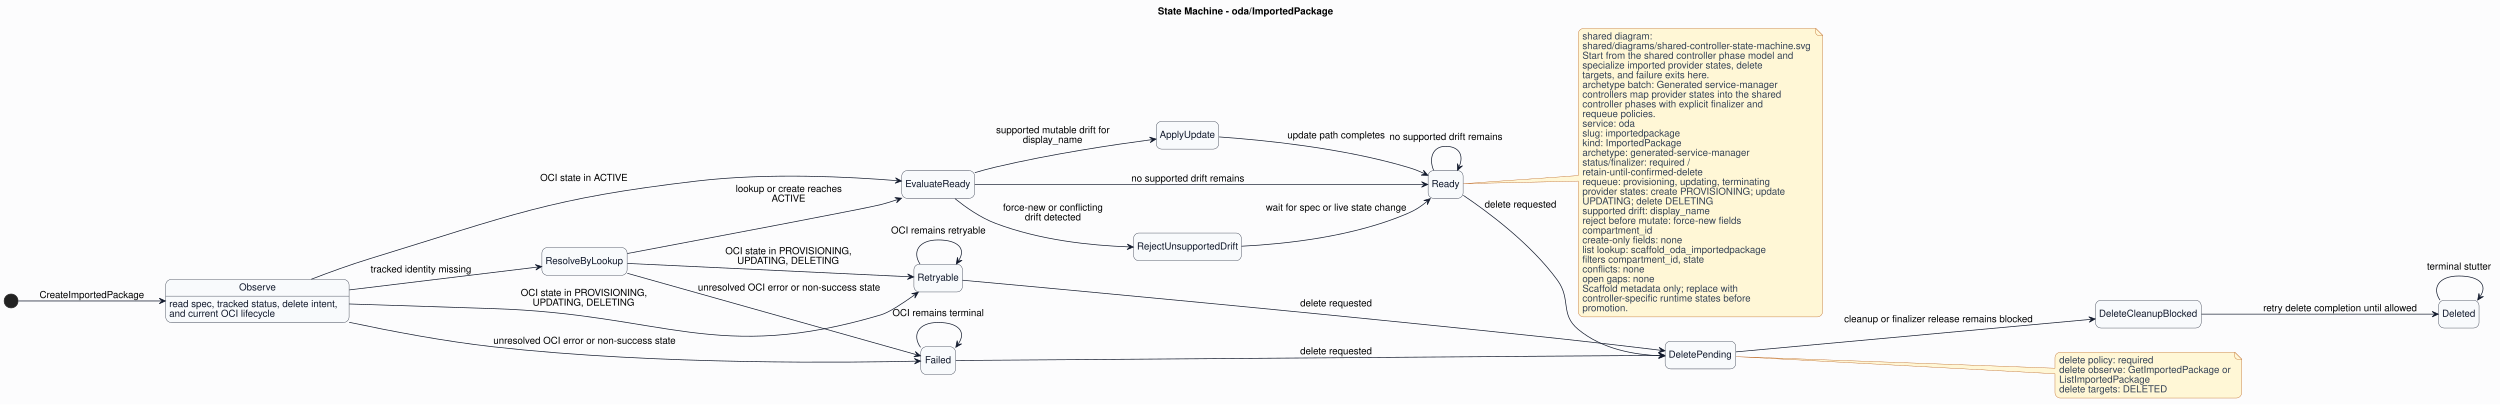
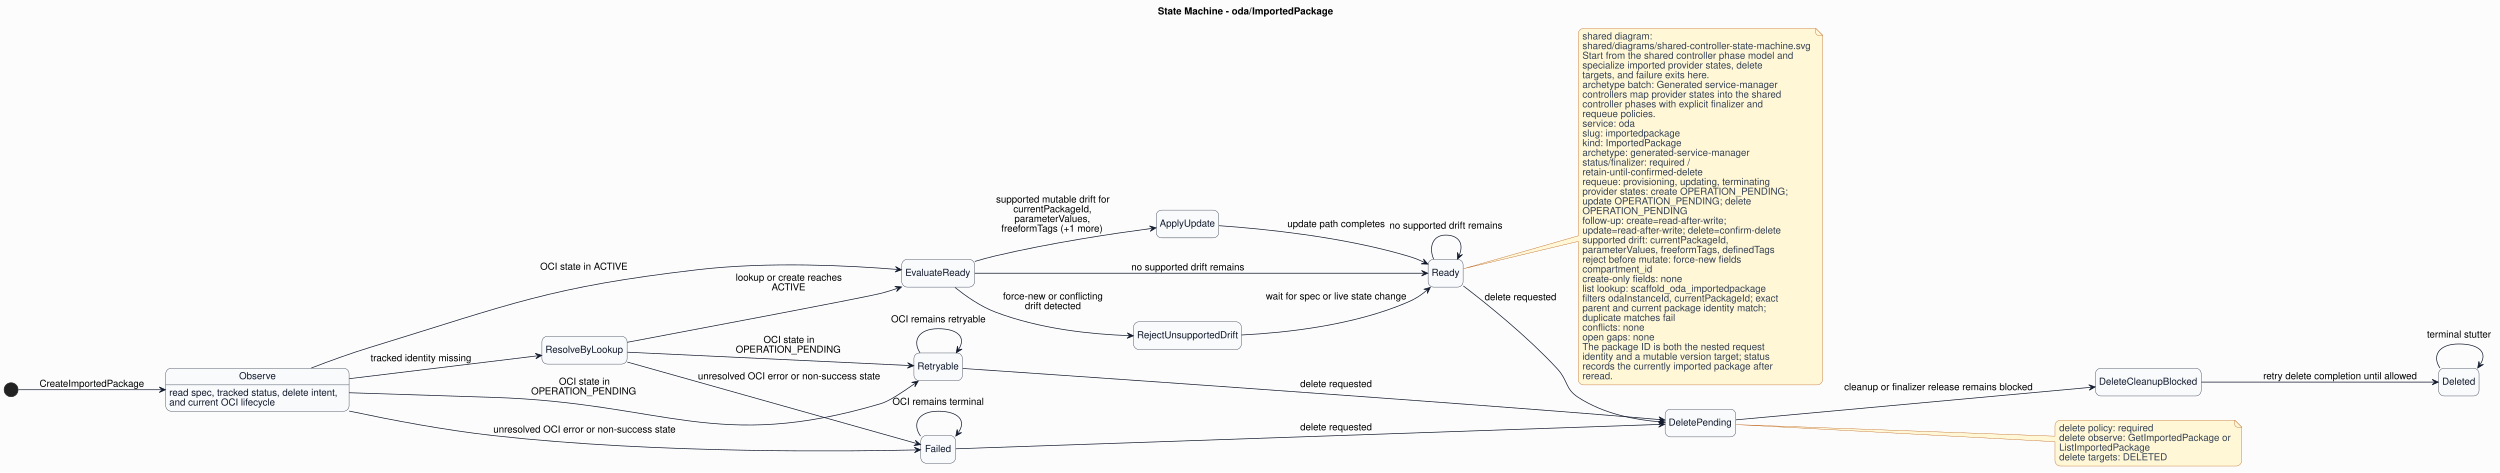
- <svg xmlns="http://www.w3.org/2000/svg" contentStyleType="text/css" data-diagram-type="STATE" height="583px" preserveAspectRatio="none" style="width:3605px;height:583px;background:#FCFCFD;" version="1.1" viewBox="0 0 3605 583" width="3605px" zoomAndPan="magnify">
+ <svg xmlns="http://www.w3.org/2000/svg" contentStyleType="text/css" data-diagram-type="STATE" height="681px" preserveAspectRatio="none" style="width:3605px;height:681px;background:#FCFCFD;" version="1.1" viewBox="0 0 3605 681" width="3605px" zoomAndPan="magnify">
  <defs />
  <g>
-     <rect fill="#FCFCFD" height="583" style="stroke:none;stroke-width:1;" width="3605" x="0" y="0" />
+     <rect fill="#FCFCFD" height="681" style="stroke:none;stroke-width:1;" width="3605" x="0" y="0" />
    <g class="title" data-source-line="10">
      <text fill="#000000" font-family="Helvetica" font-size="14" font-weight="bold" lengthAdjust="spacing" textLength="252.068" x="1669.584" y="20.78">State Machine - oda/ImportedPackage</text>
    </g>
-     <g>
-       <rect fill="#F8FAFC" height="62" rx="8" ry="8" style="stroke:#0F172A;stroke-width:0.5;" width="264.364" x="239" y="403" />
-       <line style="stroke:#0F172A;stroke-width:0.5;" x1="239" x2="503.364" y1="427" y2="427" />
-       <text fill="#0F172A" font-family="Helvetica" font-size="14" lengthAdjust="spacing" textLength="52.91" x="344.727" y="418.78">Observe</text>
-       <text fill="#0F172A" font-family="Helvetica" font-size="14" lengthAdjust="spacing" textLength="244.364" x="244" y="442.78">read spec, tracked status, delete intent,</text>
-       <text fill="#0F172A" font-family="Helvetica" font-size="14" lengthAdjust="spacing" textLength="153.282" x="244" y="456.78">and current OCI lifecycle</text>
-     </g>
-     <rect fill="#F8FAFC" height="40" rx="8" ry="8" style="stroke:#0F172A;stroke-width:0.5;" width="104.951" x="1300.36" y="246" />
-     <text fill="#0F172A" font-family="Helvetica" font-size="14" lengthAdjust="spacing" textLength="94.951" x="1305.36" y="269.78">EvaluateReady</text>
-     <rect fill="#F8FAFC" height="40" rx="8" ry="8" style="stroke:#0F172A;stroke-width:0.5;" width="50.469" x="2059.32" y="246" />
-     <text fill="#0F172A" font-family="Helvetica" font-size="14" lengthAdjust="spacing" textLength="40.469" x="2064.32" y="269.78">Ready</text>
-     <rect fill="#F8FAFC" height="40" rx="8" ry="8" style="stroke:#0F172A;stroke-width:0.5;" width="69.917" x="1317.88" y="381" />
-     <text fill="#0F172A" font-family="Helvetica" font-size="14" lengthAdjust="spacing" textLength="59.917" x="1322.88" y="404.78">Retryable</text>
-     <rect fill="#F8FAFC" height="40" rx="8" ry="8" style="stroke:#0F172A;stroke-width:0.5;" width="50" x="1327.84" y="500" />
-     <text fill="#0F172A" font-family="Helvetica" font-size="14" lengthAdjust="spacing" textLength="38.131" x="1333.775" y="523.78">Failed</text>
-     <rect fill="#F8FAFC" height="40" rx="8" ry="8" style="stroke:#0F172A;stroke-width:0.5;" width="122.848" x="781.44" y="357" />
-     <text fill="#0F172A" font-family="Helvetica" font-size="14" lengthAdjust="spacing" textLength="112.848" x="786.44" y="380.78">ResolveByLookup</text>
-     <rect fill="#F8FAFC" height="40" rx="8" ry="8" style="stroke:#0F172A;stroke-width:0.5;" width="155.51" x="1634.56" y="336" />
-     <text fill="#0F172A" font-family="Helvetica" font-size="14" lengthAdjust="spacing" textLength="145.51" x="1639.56" y="359.78">RejectUnsupportedDrift</text>
-     <rect fill="#F8FAFC" height="40" rx="8" ry="8" style="stroke:#0F172A;stroke-width:0.5;" width="90.165" x="1667.23" y="175" />
-     <text fill="#0F172A" font-family="Helvetica" font-size="14" lengthAdjust="spacing" textLength="80.165" x="1672.23" y="198.78">ApplyUpdate</text>
-     <rect fill="#F8FAFC" height="40" rx="8" ry="8" style="stroke:#0F172A;stroke-width:0.5;" width="101.848" x="2401.1" y="492" />
-     <text fill="#0F172A" font-family="Helvetica" font-size="14" lengthAdjust="spacing" textLength="91.848" x="2406.1" y="515.78">DeletePending</text>
-     <rect fill="#F8FAFC" height="40" rx="8" ry="8" style="stroke:#0F172A;stroke-width:0.5;" width="58.255" x="3516.52" y="433" />
-     <text fill="#0F172A" font-family="Helvetica" font-size="14" lengthAdjust="spacing" textLength="48.255" x="3521.52" y="456.78">Deleted</text>
-     <rect fill="#F8FAFC" height="40" rx="8" ry="8" style="stroke:#0F172A;stroke-width:0.5;" width="152.427" x="3021.68" y="433" />
-     <text fill="#0F172A" font-family="Helvetica" font-size="14" lengthAdjust="spacing" textLength="142.427" x="3026.68" y="456.78">DeleteCleanupBlocked</text>
-     <ellipse cx="16" cy="434" fill="#222222" rx="10" ry="10" style="stroke:#222222;stroke-width:1;" />
+     <g class="entity" data-qualified-name="observe" id="ent0002">
+       <rect fill="#F8FAFC" height="62" rx="8" ry="8" style="stroke:#0F172A;stroke-width:0.5;" width="264.364" x="239" y="531" />
+       <line style="stroke:#0F172A;stroke-width:0.5;" x1="239" x2="503.364" y1="555" y2="555" />
+       <text fill="#0F172A" font-family="Helvetica" font-size="14" lengthAdjust="spacing" textLength="52.91" x="344.727" y="546.78">Observe</text>
+       <text fill="#0F172A" font-family="Helvetica" font-size="14" lengthAdjust="spacing" textLength="244.364" x="244" y="570.78">read spec, tracked status, delete intent,</text>
+       <text fill="#0F172A" font-family="Helvetica" font-size="14" lengthAdjust="spacing" textLength="153.282" x="244" y="584.78">and current OCI lifecycle</text>
+     </g>
+     <rect fill="#F8FAFC" height="40" rx="8" ry="8" style="stroke:#0F172A;stroke-width:0.5;" width="104.951" x="1300.36" y="374" />
+     <text fill="#0F172A" font-family="Helvetica" font-size="14" lengthAdjust="spacing" textLength="94.951" x="1305.36" y="397.78">EvaluateReady</text>
+     <rect fill="#F8FAFC" height="40" rx="8" ry="8" style="stroke:#0F172A;stroke-width:0.5;" width="50.469" x="2059.32" y="374" />
+     <text fill="#0F172A" font-family="Helvetica" font-size="14" lengthAdjust="spacing" textLength="40.469" x="2064.32" y="397.78">Ready</text>
+     <rect fill="#F8FAFC" height="40" rx="8" ry="8" style="stroke:#0F172A;stroke-width:0.5;" width="69.917" x="1317.88" y="509" />
+     <text fill="#0F172A" font-family="Helvetica" font-size="14" lengthAdjust="spacing" textLength="59.917" x="1322.88" y="532.78">Retryable</text>
+     <rect fill="#F8FAFC" height="40" rx="8" ry="8" style="stroke:#0F172A;stroke-width:0.5;" width="50" x="1327.84" y="628" />
+     <text fill="#0F172A" font-family="Helvetica" font-size="14" lengthAdjust="spacing" textLength="38.131" x="1333.775" y="651.78">Failed</text>
+     <rect fill="#F8FAFC" height="40" rx="8" ry="8" style="stroke:#0F172A;stroke-width:0.5;" width="122.848" x="781.44" y="485" />
+     <text fill="#0F172A" font-family="Helvetica" font-size="14" lengthAdjust="spacing" textLength="112.848" x="786.44" y="508.78">ResolveByLookup</text>
+     <rect fill="#F8FAFC" height="40" rx="8" ry="8" style="stroke:#0F172A;stroke-width:0.5;" width="155.51" x="1634.56" y="464" />
+     <text fill="#0F172A" font-family="Helvetica" font-size="14" lengthAdjust="spacing" textLength="145.51" x="1639.56" y="487.78">RejectUnsupportedDrift</text>
+     <rect fill="#F8FAFC" height="40" rx="8" ry="8" style="stroke:#0F172A;stroke-width:0.5;" width="90.165" x="1667.23" y="303" />
+     <text fill="#0F172A" font-family="Helvetica" font-size="14" lengthAdjust="spacing" textLength="80.165" x="1672.23" y="326.78">ApplyUpdate</text>
+     <rect fill="#F8FAFC" height="40" rx="8" ry="8" style="stroke:#0F172A;stroke-width:0.5;" width="101.848" x="2401.1" y="590" />
+     <text fill="#0F172A" font-family="Helvetica" font-size="14" lengthAdjust="spacing" textLength="91.848" x="2406.1" y="613.78">DeletePending</text>
+     <rect fill="#F8FAFC" height="40" rx="8" ry="8" style="stroke:#0F172A;stroke-width:0.5;" width="58.255" x="3516.52" y="531" />
+     <text fill="#0F172A" font-family="Helvetica" font-size="14" lengthAdjust="spacing" textLength="48.255" x="3521.52" y="554.78">Deleted</text>
+     <rect fill="#F8FAFC" height="40" rx="8" ry="8" style="stroke:#0F172A;stroke-width:0.5;" width="152.427" x="3021.68" y="531" />
+     <text fill="#0F172A" font-family="Helvetica" font-size="14" lengthAdjust="spacing" textLength="142.427" x="3026.68" y="554.78">DeleteCleanupBlocked</text>
+     <g class="start_entity" data-qualified-name=".start." data-source-line="32" id="ent0002">
+       <ellipse cx="16" cy="562" fill="#222222" rx="10" ry="10" style="stroke:#222222;stroke-width:1;" />
+     </g>
    <g class="entity" data-qualified-name="GMN2" data-source-line="55" id="ent0003">
-       <path d="M2275.78,49 L2275.78,253.16 L2110.1,264.86 L2275.78,261.16 L2275.78,449 A8,8 0 0 0 2283.78,457 L2620.261,457 A8,8 0 0 0 2628.261,449 L2628.261,51 L2618.261,41 L2283.78,41 A8,8 0 0 0 2275.78,49" fill="#FFF7D6" style="stroke:#B45309;stroke-width:0.5;" />
+       <path d="M2275.78,49 L2275.78,340.08 L2110.1,387.55 L2275.78,348.08 L2275.78,547 A8,8 0 0 0 2283.78,555 L2620.261,555 A8,8 0 0 0 2628.261,547 L2628.261,51 L2618.261,41 L2283.78,41 A8,8 0 0 0 2275.78,49" fill="#FFF7D6" style="stroke:#B45309;stroke-width:0.5;" />
      <path d="M2618.261,41 L2618.261,47 A4,4 0 0 0 2622.261,51 L2628.261,51 L2618.261,41" fill="#FFF7D6" style="stroke:#B45309;stroke-width:0.5;" />
      <text fill="#334155" font-family="Helvetica" font-size="14" lengthAdjust="spacing" textLength="101.165" x="2281.78" y="56.78">shared diagram:</text>
      <text fill="#334155" font-family="Helvetica" font-size="14" lengthAdjust="spacing" textLength="331.481" x="2281.78" y="70.78">shared/diagrams/shared-controller-state-machine.svg</text>
      <text fill="#334155" font-family="Helvetica" font-size="14" lengthAdjust="spacing" textLength="304.274" x="2281.78" y="84.78">Start from the shared controller phase model and</text>
      <text fill="#334155" font-family="Helvetica" font-size="14" lengthAdjust="spacing" textLength="261.468" x="2281.78" y="98.78">specialize imported provider states, delete</text>
      <text fill="#334155" font-family="Helvetica" font-size="14" lengthAdjust="spacing" textLength="184.434" x="2281.78" y="112.78">targets, and failure exits here.</text>
      <text fill="#334155" font-family="Helvetica" font-size="14" lengthAdjust="spacing" textLength="281.709" x="2281.78" y="126.78">archetype batch: Generated service-manager</text>
      <text fill="#334155" font-family="Helvetica" font-size="14" lengthAdjust="spacing" textLength="287.923" x="2281.78" y="140.78">controllers map provider states into the shared</text>
      <text fill="#334155" font-family="Helvetica" font-size="14" lengthAdjust="spacing" textLength="261.461" x="2281.78" y="154.78">controller phases with explicit finalizer and</text>
      <text fill="#334155" font-family="Helvetica" font-size="14" lengthAdjust="spacing" textLength="105.848" x="2281.78" y="168.78">requeue policies.</text>
      <text fill="#334155" font-family="Helvetica" font-size="14" lengthAdjust="spacing" textLength="75.482" x="2281.78" y="182.78">service: oda</text>
      <text fill="#334155" font-family="Helvetica" font-size="14" lengthAdjust="spacing" textLength="140.861" x="2281.78" y="196.78">slug: importedpackage</text>
      <text fill="#334155" font-family="Helvetica" font-size="14" lengthAdjust="spacing" textLength="143.192" x="2281.78" y="210.78">kind: ImportedPackage</text>
      <text fill="#334155" font-family="Helvetica" font-size="14" lengthAdjust="spacing" textLength="241.24" x="2281.78" y="224.78">archetype: generated-service-manager</text>
      <text fill="#334155" font-family="Helvetica" font-size="14" lengthAdjust="spacing" textLength="156.406" x="2281.78" y="238.78">status/finalizer: required /</text>
      <text fill="#334155" font-family="Helvetica" font-size="14" lengthAdjust="spacing" textLength="174.303" x="2281.78" y="252.78">retain-until-confirmed-delete</text>
      <text fill="#334155" font-family="Helvetica" font-size="14" lengthAdjust="spacing" textLength="272.398" x="2281.78" y="266.78">requeue: provisioning, updating, terminating</text>
-       <text fill="#334155" font-family="Helvetica" font-size="14" lengthAdjust="spacing" textLength="295.682" x="2281.78" y="280.78">provider states: create PROVISIONING; update</text>
-       <text fill="#334155" font-family="Helvetica" font-size="14" lengthAdjust="spacing" textLength="192.165" x="2281.78" y="294.78">UPDATING; delete DELETING</text>
-       <text fill="#334155" font-family="Helvetica" font-size="14" lengthAdjust="spacing" textLength="183.661" x="2281.78" y="308.78">supported drift: display_name</text>
-       <text fill="#334155" font-family="Helvetica" font-size="14" lengthAdjust="spacing" textLength="230.33" x="2281.78" y="322.78">reject before mutate: force-new fields</text>
-       <text fill="#334155" font-family="Helvetica" font-size="14" lengthAdjust="spacing" textLength="100.379" x="2281.78" y="336.78">compartment_id</text>
-       <text fill="#334155" font-family="Helvetica" font-size="14" lengthAdjust="spacing" textLength="144.751" x="2281.78" y="350.78">create-only fields: none</text>
-       <text fill="#334155" font-family="Helvetica" font-size="14" lengthAdjust="spacing" textLength="264.612" x="2281.78" y="364.78">list lookup: scaffold_oda_importedpackage</text>
-       <text fill="#334155" font-family="Helvetica" font-size="14" lengthAdjust="spacing" textLength="175.848" x="2281.78" y="378.78">filters compartment_id, state</text>
-       <text fill="#334155" font-family="Helvetica" font-size="14" lengthAdjust="spacing" textLength="89.496" x="2281.78" y="392.78">conflicts: none</text>
-       <text fill="#334155" font-family="Helvetica" font-size="14" lengthAdjust="spacing" textLength="104.316" x="2281.78" y="406.78">open gaps: none</text>
-       <text fill="#334155" font-family="Helvetica" font-size="14" lengthAdjust="spacing" textLength="224.902" x="2281.78" y="420.78">Scaffold metadata only; replace with</text>
-       <text fill="#334155" font-family="Helvetica" font-size="14" lengthAdjust="spacing" textLength="244.323" x="2281.78" y="434.78">controller-specific runtime states before</text>
-       <text fill="#334155" font-family="Helvetica" font-size="14" lengthAdjust="spacing" textLength="66.144" x="2281.78" y="448.78">promotion.</text>
-     </g>
-     <g class="entity" data-qualified-name="GMN5" data-source-line="86" id="ent0006">
-       <path d="M2963.27,516 L2963.27,530.96 L2503.28,514.26 L2963.27,538.96 L2963.27,566 A8,8 0 0 0 2971.27,574 L3224.524,574 A8,8 0 0 0 3232.524,566 L3232.524,518 L3222.524,508 L2971.27,508 A8,8 0 0 0 2963.27,516" fill="#FFF7D6" style="stroke:#B45309;stroke-width:0.5;" />
-       <path d="M3222.524,508 L3222.524,514 A4,4 0 0 0 3226.524,518 L3232.524,518 L3222.524,508" fill="#FFF7D6" style="stroke:#B45309;stroke-width:0.5;" />
-       <text fill="#334155" font-family="Helvetica" font-size="14" lengthAdjust="spacing" textLength="136.972" x="2969.27" y="523.78">delete policy: required</text>
-       <text fill="#334155" font-family="Helvetica" font-size="14" lengthAdjust="spacing" textLength="248.254" x="2969.27" y="537.78">delete observe: GetImportedPackage or</text>
-       <text fill="#334155" font-family="Helvetica" font-size="14" lengthAdjust="spacing" textLength="131.517" x="2969.27" y="551.78">ListImportedPackage</text>
-       <text fill="#334155" font-family="Helvetica" font-size="14" lengthAdjust="spacing" textLength="157.185" x="2969.27" y="565.78">delete targets: DELETED</text>
+       <text fill="#334155" font-family="Helvetica" font-size="14" lengthAdjust="spacing" textLength="300.316" x="2281.78" y="280.78">provider states: create OPERATION_PENDING;</text>
+       <text fill="#334155" font-family="Helvetica" font-size="14" lengthAdjust="spacing" textLength="246.661" x="2281.78" y="294.78">update OPERATION_PENDING; delete</text>
+       <text fill="#334155" font-family="Helvetica" font-size="14" lengthAdjust="spacing" textLength="154.027" x="2281.78" y="308.78">OPERATION_PENDING</text>
+       <text fill="#334155" font-family="Helvetica" font-size="14" lengthAdjust="spacing" textLength="209.699" x="2281.78" y="322.78">follow-up: create=read-after-write;</text>
+       <text fill="#334155" font-family="Helvetica" font-size="14" lengthAdjust="spacing" textLength="288.716" x="2281.78" y="336.78">update=read-after-write; delete=confirm-delete</text>
+       <text fill="#334155" font-family="Helvetica" font-size="14" lengthAdjust="spacing" textLength="210.895" x="2281.78" y="350.78">supported drift: currentPackageId,</text>
+       <text fill="#334155" font-family="Helvetica" font-size="14" lengthAdjust="spacing" textLength="282.475" x="2281.78" y="364.78">parameterValues, freeformTags, definedTags</text>
+       <text fill="#334155" font-family="Helvetica" font-size="14" lengthAdjust="spacing" textLength="230.33" x="2281.78" y="378.78">reject before mutate: force-new fields</text>
+       <text fill="#334155" font-family="Helvetica" font-size="14" lengthAdjust="spacing" textLength="100.379" x="2281.78" y="392.78">compartment_id</text>
+       <text fill="#334155" font-family="Helvetica" font-size="14" lengthAdjust="spacing" textLength="144.751" x="2281.78" y="406.78">create-only fields: none</text>
+       <text fill="#334155" font-family="Helvetica" font-size="14" lengthAdjust="spacing" textLength="264.612" x="2281.78" y="420.78">list lookup: scaffold_oda_importedpackage</text>
+       <text fill="#334155" font-family="Helvetica" font-size="14" lengthAdjust="spacing" textLength="284.047" x="2281.78" y="434.78">filters odaInstanceId, currentPackageId; exact</text>
+       <text fill="#334155" font-family="Helvetica" font-size="14" lengthAdjust="spacing" textLength="265.378" x="2281.78" y="448.78">parent and current package identity match;</text>
+       <text fill="#334155" font-family="Helvetica" font-size="14" lengthAdjust="spacing" textLength="134.627" x="2281.78" y="462.78">duplicate matches fail</text>
+       <text fill="#334155" font-family="Helvetica" font-size="14" lengthAdjust="spacing" textLength="89.496" x="2281.78" y="476.78">conflicts: none</text>
+       <text fill="#334155" font-family="Helvetica" font-size="14" lengthAdjust="spacing" textLength="104.316" x="2281.78" y="490.78">open gaps: none</text>
+       <text fill="#334155" font-family="Helvetica" font-size="14" lengthAdjust="spacing" textLength="263.833" x="2281.78" y="504.78">The package ID is both the nested request</text>
+       <text fill="#334155" font-family="Helvetica" font-size="14" lengthAdjust="spacing" textLength="270.819" x="2281.78" y="518.78">identity and a mutable version target; status</text>
+       <text fill="#334155" font-family="Helvetica" font-size="14" lengthAdjust="spacing" textLength="274.688" x="2281.78" y="532.78">records the currently imported package after</text>
+       <text fill="#334155" font-family="Helvetica" font-size="14" lengthAdjust="spacing" textLength="44.358" x="2281.78" y="546.78">reread.</text>
+     </g>
+     <g class="entity" data-qualified-name="GMN5" data-source-line="93" id="ent0006">
+       <path d="M2963.27,614 L2963.27,628.96 L2503.28,612.26 L2963.27,636.96 L2963.27,664 A8,8 0 0 0 2971.27,672 L3224.524,672 A8,8 0 0 0 3232.524,664 L3232.524,616 L3222.524,606 L2971.27,606 A8,8 0 0 0 2963.27,614" fill="#FFF7D6" style="stroke:#B45309;stroke-width:0.5;" />
+       <path d="M3222.524,606 L3222.524,612 A4,4 0 0 0 3226.524,616 L3232.524,616 L3222.524,606" fill="#FFF7D6" style="stroke:#B45309;stroke-width:0.5;" />
+       <text fill="#334155" font-family="Helvetica" font-size="14" lengthAdjust="spacing" textLength="136.972" x="2969.27" y="621.78">delete policy: required</text>
+       <text fill="#334155" font-family="Helvetica" font-size="14" lengthAdjust="spacing" textLength="248.254" x="2969.27" y="635.78">delete observe: GetImportedPackage or</text>
+       <text fill="#334155" font-family="Helvetica" font-size="14" lengthAdjust="spacing" textLength="131.517" x="2969.27" y="649.78">ListImportedPackage</text>
+       <text fill="#334155" font-family="Helvetica" font-size="14" lengthAdjust="spacing" textLength="157.185" x="2969.27" y="663.78">delete targets: DELETED</text>
    </g>
    <g class="link" data-entity-1="ent0002" data-entity-2="ent0002" data-link-type="dependency" data-source-line="32" id="lnk3">
-       <path d="M26.45,434 C56.83,434 148.95,434 232.62,434" fill="none" id="*start*-to-observe" style="stroke:#0F172A;stroke-width:1;" />
-       <polygon fill="#0F172A" points="238.62,434,229.62,430,233.62,434,229.62,438,238.62,434" style="stroke:#0F172A;stroke-width:1;" />
-       <text fill="#000000" font-family="Helvetica" font-size="14" lengthAdjust="spacing" textLength="151.751" x="57" y="429.78">CreateImportedPackage</text>
+       <path d="M26.45,562 C56.83,562 148.95,562 232.62,562" fill="none" id="*start*-to-observe" style="stroke:#0F172A;stroke-width:1;" />
+       <polygon fill="#0F172A" points="238.62,562,229.62,558,233.62,562,229.62,566,238.62,562" style="stroke:#0F172A;stroke-width:1;" />
+       <text fill="#000000" font-family="Helvetica" font-size="14" lengthAdjust="spacing" textLength="151.751" x="57" y="557.78">CreateImportedPackage</text>
    </g>
    <g class="link" data-entity-1="ent0002" data-entity-2="ent0007" data-link-type="dependency" data-source-line="33" id="lnk4">
-       <path d="M503.64,418.05 C594.55,407.01 705.334,393.573 775.184,385.093" fill="none" id="observe-to-resolve_by_lookup" style="stroke:#0F172A;stroke-width:1;" />
-       <polygon fill="#0F172A" points="781.14,384.37,771.723,381.484,776.176,384.973,772.688,389.425,781.14,384.37" style="stroke:#0F172A;stroke-width:1;" />
-       <text fill="#000000" font-family="Helvetica" font-size="14" lengthAdjust="spacing" textLength="145.503" x="534.36" y="392.84">tracked identity missing</text>
+       <path d="M503.64,546.05 C594.55,535.01 705.334,521.573 775.184,513.093" fill="none" id="observe-to-resolve_by_lookup" style="stroke:#0F172A;stroke-width:1;" />
+       <polygon fill="#0F172A" points="781.14,512.37,771.723,509.484,776.176,512.973,772.688,517.426,781.14,512.37" style="stroke:#0F172A;stroke-width:1;" />
+       <text fill="#000000" font-family="Helvetica" font-size="14" lengthAdjust="spacing" textLength="145.503" x="534.36" y="520.84">tracked identity missing</text>
    </g>
    <g class="link" data-entity-1="ent0007" data-entity-2="ent0003" data-link-type="dependency" data-source-line="34" id="lnk5">
-       <path d="M904.57,365.58 C1018.1,344.19 1252.77,299.79 1270.36,295 C1280.07,292.36 1284.604,291.054 1294.384,287.704" fill="none" id="resolve_by_lookup-to-evaluate_ready" style="stroke:#0F172A;stroke-width:1;" />
-       <polygon fill="#0F172A" points="1300.06,285.76,1290.249,284.892,1295.33,287.38,1292.842,292.461,1300.06,285.76" style="stroke:#0F172A;stroke-width:1;" />
-       <text fill="#000000" font-family="Helvetica" font-size="14" lengthAdjust="spacing" textLength="154.089" x="1060.86" y="276.78">lookup or create reaches</text>
-       <text fill="#000000" font-family="Helvetica" font-size="14" lengthAdjust="spacing" textLength="50.565" x="1112.622" y="290.78">ACTIVE</text>
+       <path d="M904.57,493.58 C1018.1,472.19 1252.77,427.79 1270.36,423 C1280.07,420.36 1284.604,419.054 1294.384,415.704" fill="none" id="resolve_by_lookup-to-evaluate_ready" style="stroke:#0F172A;stroke-width:1;" />
+       <polygon fill="#0F172A" points="1300.06,413.76,1290.249,412.892,1295.33,415.38,1292.842,420.461,1300.06,413.76" style="stroke:#0F172A;stroke-width:1;" />
+       <text fill="#000000" font-family="Helvetica" font-size="14" lengthAdjust="spacing" textLength="154.089" x="1060.86" y="404.78">lookup or create reaches</text>
+       <text fill="#000000" font-family="Helvetica" font-size="14" lengthAdjust="spacing" textLength="50.565" x="1112.622" y="418.78">ACTIVE</text>
    </g>
    <g class="link" data-entity-1="ent0007" data-entity-2="ent0005" data-link-type="dependency" data-source-line="35" id="lnk6">
-       <path d="M904.63,379.87 C1012.21,384.95 1226.807,395.097 1311.597,399.097" fill="none" id="resolve_by_lookup-to-retryable" style="stroke:#0F172A;stroke-width:1;" />
-       <polygon fill="#0F172A" points="1317.59,399.38,1308.789,394.96,1312.596,399.144,1308.411,402.951,1317.59,399.38" style="stroke:#0F172A;stroke-width:1;" />
-       <text fill="#000000" font-family="Helvetica" font-size="14" lengthAdjust="spacing" textLength="184.379" x="1045.86" y="366.54">OCI state in PROVISIONING,</text>
-       <text fill="#000000" font-family="Helvetica" font-size="14" lengthAdjust="spacing" textLength="150.131" x="1062.984" y="380.54">UPDATING, DELETING</text>
+       <path d="M904.63,507.87 C1012.21,512.95 1226.807,523.097 1311.597,527.097" fill="none" id="resolve_by_lookup-to-retryable" style="stroke:#0F172A;stroke-width:1;" />
+       <polygon fill="#0F172A" points="1317.59,527.38,1308.789,522.96,1312.596,527.144,1308.411,530.951,1317.59,527.38" style="stroke:#0F172A;stroke-width:1;" />
+       <text fill="#000000" font-family="Helvetica" font-size="14" lengthAdjust="spacing" textLength="73.917" x="1100.915" y="494.54">OCI state in</text>
+       <text fill="#000000" font-family="Helvetica" font-size="14" lengthAdjust="spacing" textLength="154.027" x="1060.86" y="508.54">OPERATION_PENDING</text>
    </g>
    <g class="link" data-entity-1="ent0007" data-entity-2="ent0006" data-link-type="dependency" data-source-line="36" id="lnk7">
-       <path d="M904.63,394.11 C1016.69,425.65 1245.585,490.083 1321.675,511.513" fill="none" id="resolve_by_lookup-to-failed" style="stroke:#0F172A;stroke-width:1;" />
-       <polygon fill="#0F172A" points="1327.45,513.14,1319.871,506.85,1322.637,511.784,1317.703,514.55,1327.45,513.14" style="stroke:#0F172A;stroke-width:1;" />
-       <text fill="#000000" font-family="Helvetica" font-size="14" lengthAdjust="spacing" textLength="263.778" x="1006.36" y="419.03">unresolved OCI error or non-success state</text>
+       <path d="M904.63,522.11 C1016.69,553.65 1245.585,618.083 1321.675,639.513" fill="none" id="resolve_by_lookup-to-failed" style="stroke:#0F172A;stroke-width:1;" />
+       <polygon fill="#0F172A" points="1327.45,641.14,1319.871,634.85,1322.637,639.784,1317.703,642.55,1327.45,641.14" style="stroke:#0F172A;stroke-width:1;" />
+       <text fill="#000000" font-family="Helvetica" font-size="14" lengthAdjust="spacing" textLength="263.778" x="1006.36" y="547.03">unresolved OCI error or non-success state</text>
    </g>
    <g class="link" data-entity-1="ent0002" data-entity-2="ent0003" data-link-type="dependency" data-source-line="37" id="lnk8">
-       <path d="M448.96,402.64 C475.45,392.43 505.47,381.55 533.36,373 C739.5,309.82 791.22,286.06 1005.36,261 C1109.33,248.83 1226.05,255.034 1293.99,260.554" fill="none" id="observe-to-evaluate_ready" style="stroke:#0F172A;stroke-width:1;" />
-       <polygon fill="#0F172A" points="1299.97,261.04,1291.323,256.324,1294.986,260.635,1290.676,264.298,1299.97,261.04" style="stroke:#0F172A;stroke-width:1;" />
-       <text fill="#000000" font-family="Helvetica" font-size="14" lengthAdjust="spacing" textLength="128.372" x="778.86" y="260.95">OCI state in ACTIVE</text>
+       <path d="M448.96,530.64 C475.45,520.43 505.47,509.55 533.36,501 C739.5,437.82 791.22,414.06 1005.36,389 C1109.33,376.83 1226.05,383.034 1293.99,388.554" fill="none" id="observe-to-evaluate_ready" style="stroke:#0F172A;stroke-width:1;" />
+       <polygon fill="#0F172A" points="1299.97,389.04,1291.323,384.324,1294.986,388.635,1290.676,392.298,1299.97,389.04" style="stroke:#0F172A;stroke-width:1;" />
+       <text fill="#000000" font-family="Helvetica" font-size="14" lengthAdjust="spacing" textLength="128.372" x="778.86" y="388.95">OCI state in ACTIVE</text>
    </g>
    <g class="link" data-entity-1="ent0002" data-entity-2="ent0005" data-link-type="dependency" data-source-line="38" id="lnk9">
-       <path d="M503.47,438.33 C566.11,440.38 642.11,442.85 710.36,445 C959.16,452.84 1031.72,524.79 1270.36,454 C1281.77,450.62 1300.445,438.364 1319.305,424.914" fill="none" id="observe-to-retryable" style="stroke:#0F172A;stroke-width:1;" />
-       <polygon fill="#0F172A" points="1324.19,421.43,1314.54,423.399,1320.119,424.333,1319.185,429.912,1324.19,421.43" style="stroke:#0F172A;stroke-width:1;" />
-       <text fill="#000000" font-family="Helvetica" font-size="14" lengthAdjust="spacing" textLength="184.379" x="750.86" y="426.78">OCI state in PROVISIONING,</text>
-       <text fill="#000000" font-family="Helvetica" font-size="14" lengthAdjust="spacing" textLength="150.131" x="767.984" y="440.78">UPDATING, DELETING</text>
+       <path d="M503.47,566.33 C566.11,568.38 642.11,570.85 710.36,573 C959.16,580.84 1031.72,652.79 1270.36,582 C1281.77,578.62 1300.445,566.364 1319.305,552.914" fill="none" id="observe-to-retryable" style="stroke:#0F172A;stroke-width:1;" />
+       <polygon fill="#0F172A" points="1324.19,549.43,1314.54,551.399,1320.119,552.333,1319.185,557.912,1324.19,549.43" style="stroke:#0F172A;stroke-width:1;" />
+       <text fill="#000000" font-family="Helvetica" font-size="14" lengthAdjust="spacing" textLength="73.917" x="805.915" y="554.78">OCI state in</text>
+       <text fill="#000000" font-family="Helvetica" font-size="14" lengthAdjust="spacing" textLength="154.027" x="765.86" y="568.78">OPERATION_PENDING</text>
    </g>
    <g class="link" data-entity-1="ent0002" data-entity-2="ent0006" data-link-type="dependency" data-source-line="39" id="lnk10">
-       <path d="M503.52,464.76 C565.83,478.03 641.56,492.26 710.36,500 C949.8,526.92 1236.452,522.769 1321.562,520.789" fill="none" id="observe-to-failed" style="stroke:#0F172A;stroke-width:1;" />
-       <polygon fill="#0F172A" points="1327.56,520.65,1318.469,516.86,1322.561,520.766,1318.656,524.858,1327.56,520.65" style="stroke:#0F172A;stroke-width:1;" />
-       <text fill="#000000" font-family="Helvetica" font-size="14" lengthAdjust="spacing" textLength="263.778" x="711.36" y="495.78">unresolved OCI error or non-success state</text>
+       <path d="M503.52,592.76 C565.83,606.03 641.56,620.26 710.36,628 C949.8,654.92 1236.452,650.769 1321.562,648.789" fill="none" id="observe-to-failed" style="stroke:#0F172A;stroke-width:1;" />
+       <polygon fill="#0F172A" points="1327.56,648.65,1318.469,644.86,1322.561,648.766,1318.656,652.858,1327.56,648.65" style="stroke:#0F172A;stroke-width:1;" />
+       <text fill="#000000" font-family="Helvetica" font-size="14" lengthAdjust="spacing" textLength="263.778" x="711.36" y="623.78">unresolved OCI error or non-success state</text>
    </g>
    <g class="link" data-entity-1="ent0003" data-entity-2="ent0008" data-link-type="dependency" data-source-line="40" id="lnk11">
-       <path d="M1377.06,286.48 C1392.49,298.89 1413.81,313.85 1435.32,322 C1499.53,346.35 1571.604,353.906 1628.304,356.026" fill="none" id="evaluate_ready-to-reject_unsupported_drift" style="stroke:#0F172A;stroke-width:1;" />
-       <polygon fill="#0F172A" points="1634.3,356.25,1625.456,351.916,1629.303,356.063,1625.157,359.911,1634.3,356.25" style="stroke:#0F172A;stroke-width:1;" />
-       <text fill="#000000" font-family="Helvetica" font-size="14" lengthAdjust="spacing" textLength="143.951" x="1446.32" y="303.78">force-new or conflicting</text>
-       <text fill="#000000" font-family="Helvetica" font-size="14" lengthAdjust="spacing" textLength="80.938" x="1477.827" y="317.78">drift detected</text>
+       <path d="M1377.06,414.48 C1392.49,426.89 1413.81,441.85 1435.32,450 C1499.53,474.35 1571.604,481.906 1628.304,484.026" fill="none" id="evaluate_ready-to-reject_unsupported_drift" style="stroke:#0F172A;stroke-width:1;" />
+       <polygon fill="#0F172A" points="1634.3,484.25,1625.456,479.916,1629.303,484.063,1625.157,487.911,1634.3,484.25" style="stroke:#0F172A;stroke-width:1;" />
+       <text fill="#000000" font-family="Helvetica" font-size="14" lengthAdjust="spacing" textLength="143.951" x="1446.32" y="431.78">force-new or conflicting</text>
+       <text fill="#000000" font-family="Helvetica" font-size="14" lengthAdjust="spacing" textLength="80.938" x="1477.827" y="445.78">drift detected</text>
    </g>
    <g class="link" data-entity-1="ent0008" data-entity-2="ent0004" data-link-type="dependency" data-source-line="41" id="lnk12">
-       <path d="M1790.32,355.06 C1856.2,351.77 1952.3,341 2029.32,308 C2041.36,302.84 2048.48,298.236 2057.92,290.246" fill="none" id="reject_unsupported_drift-to-ready" style="stroke:#0F172A;stroke-width:1;" />
-       <polygon fill="#0F172A" points="2062.5,286.37,2053.046,289.131,2058.684,289.6,2058.215,295.238,2062.5,286.37" style="stroke:#0F172A;stroke-width:1;" />
-       <text fill="#000000" font-family="Helvetica" font-size="14" lengthAdjust="spacing" textLength="203.882" x="1825.32" y="303.78">wait for spec or live state change</text>
+       <path d="M1790.32,483.06 C1856.2,479.77 1952.3,469 2029.32,436 C2041.36,430.84 2048.48,426.236 2057.92,418.246" fill="none" id="reject_unsupported_drift-to-ready" style="stroke:#0F172A;stroke-width:1;" />
+       <polygon fill="#0F172A" points="2062.5,414.37,2053.046,417.131,2058.684,417.6,2058.215,423.238,2062.5,414.37" style="stroke:#0F172A;stroke-width:1;" />
+       <text fill="#000000" font-family="Helvetica" font-size="14" lengthAdjust="spacing" textLength="203.882" x="1825.32" y="431.78">wait for spec or live state change</text>
    </g>
    <g class="link" data-entity-1="ent0003" data-entity-2="ent0009" data-link-type="dependency" data-source-line="42" id="lnk13">
-       <path d="M1405.72,248.96 C1415.49,246.07 1425.67,243.27 1435.32,241 C1516.17,221.95 1606.202,208.61 1661.032,201.33" fill="none" id="evaluate_ready-to-apply_update" style="stroke:#0F172A;stroke-width:1;" />
-       <polygon fill="#0F172A" points="1666.98,200.54,1657.532,197.759,1662.024,201.198,1658.585,205.69,1666.98,200.54" style="stroke:#0F172A;stroke-width:1;" />
-       <text fill="#000000" font-family="Helvetica" font-size="14" lengthAdjust="spacing" textLength="163.42" x="1436.32" y="192.09">supported mutable drift for</text>
-       <text fill="#000000" font-family="Helvetica" font-size="14" lengthAdjust="spacing" textLength="86.386" x="1474.837" y="206.09">display_name</text>
+       <path d="M1405.72,376.96 C1415.49,374.07 1425.67,371.27 1435.32,369 C1516.17,349.95 1606.202,336.61 1661.032,329.33" fill="none" id="evaluate_ready-to-apply_update" style="stroke:#0F172A;stroke-width:1;" />
+       <polygon fill="#0F172A" points="1666.98,328.54,1657.532,325.759,1662.024,329.198,1658.585,333.69,1666.98,328.54" style="stroke:#0F172A;stroke-width:1;" />
+       <text fill="#000000" font-family="Helvetica" font-size="14" lengthAdjust="spacing" textLength="163.42" x="1436.32" y="292.09">supported mutable drift for</text>
+       <text fill="#000000" font-family="Helvetica" font-size="14" lengthAdjust="spacing" textLength="113.62" x="1461.22" y="306.09">currentPackageId,</text>
+       <text fill="#000000" font-family="Helvetica" font-size="14" lengthAdjust="spacing" textLength="110.503" x="1462.778" y="320.09">parameterValues,</text>
+       <text fill="#000000" font-family="Helvetica" font-size="14" lengthAdjust="spacing" textLength="148.21" x="1443.925" y="334.09">freeformTags (+1 more)</text>
    </g>
    <g class="link" data-entity-1="ent0009" data-entity-2="ent0004" data-link-type="dependency" data-source-line="43" id="lnk14">
-       <path d="M1757.88,197.45 C1819.86,201.76 1935.1,213.07 2029.32,241 C2039.36,243.98 2044.503,245.9 2053.613,250.28" fill="none" id="apply_update-to-ready" style="stroke:#0F172A;stroke-width:1;" />
-       <polygon fill="#0F172A" points="2059.02,252.88,2052.642,245.375,2054.514,250.714,2049.176,252.585,2059.02,252.88" style="stroke:#0F172A;stroke-width:1;" />
-       <text fill="#000000" font-family="Helvetica" font-size="14" lengthAdjust="spacing" textLength="141.654" x="1856.32" y="199.45">update path completes</text>
+       <path d="M1757.88,325.45 C1819.86,329.76 1935.1,341.07 2029.32,369 C2039.36,371.98 2044.503,373.9 2053.613,378.28" fill="none" id="apply_update-to-ready" style="stroke:#0F172A;stroke-width:1;" />
+       <polygon fill="#0F172A" points="2059.02,380.88,2052.642,373.375,2054.514,378.714,2049.176,380.585,2059.02,380.88" style="stroke:#0F172A;stroke-width:1;" />
+       <text fill="#000000" font-family="Helvetica" font-size="14" lengthAdjust="spacing" textLength="141.654" x="1856.32" y="327.45">update path completes</text>
    </g>
    <g class="link" data-entity-1="ent0003" data-entity-2="ent0004" data-link-type="dependency" data-source-line="44" id="lnk15">
-       <path d="M1405.73,266 C1550.46,266 1948.77,266 2052.86,266" fill="none" id="evaluate_ready-to-ready" style="stroke:#0F172A;stroke-width:1;" />
-       <polygon fill="#0F172A" points="2058.86,266,2049.86,262,2053.86,266,2049.86,270,2058.86,266" style="stroke:#0F172A;stroke-width:1;" />
-       <text fill="#000000" font-family="Helvetica" font-size="14" lengthAdjust="spacing" textLength="162.641" x="1631.32" y="261.78">no supported drift remains</text>
+       <path d="M1405.73,394 C1550.46,394 1948.77,394 2052.86,394" fill="none" id="evaluate_ready-to-ready" style="stroke:#0F172A;stroke-width:1;" />
+       <polygon fill="#0F172A" points="2058.86,394,2049.86,390,2053.86,394,2049.86,398,2058.86,394" style="stroke:#0F172A;stroke-width:1;" />
+       <text fill="#000000" font-family="Helvetica" font-size="14" lengthAdjust="spacing" textLength="162.641" x="1631.32" y="389.78">no supported drift remains</text>
    </g>
    <g class="link" data-entity-1="ent0004" data-entity-2="ent0004" data-link-type="dependency" data-source-line="45" id="lnk16">
-       <path d="M2067.35,245.69 C2060,228.73 2065.74,211 2084.55,211 C2103.36,211 2111.486,223.225 2104.136,240.185" fill="none" id="ready-to-ready" style="stroke:#0F172A;stroke-width:1;" />
-       <polygon fill="#0F172A" points="2101.75,245.69,2108.999,239.023,2103.738,241.102,2101.659,235.842,2101.75,245.69" style="stroke:#0F172A;stroke-width:1;" />
-       <text fill="#000000" font-family="Helvetica" font-size="14" lengthAdjust="spacing" textLength="162.641" x="2003.55" y="201.78">no supported drift remains</text>
+       <path d="M2067.35,373.69 C2060,356.73 2065.74,339 2084.55,339 C2103.36,339 2111.486,351.225 2104.136,368.185" fill="none" id="ready-to-ready" style="stroke:#0F172A;stroke-width:1;" />
+       <polygon fill="#0F172A" points="2101.75,373.69,2108.999,367.023,2103.738,369.102,2101.659,363.842,2101.75,373.69" style="stroke:#0F172A;stroke-width:1;" />
+       <text fill="#000000" font-family="Helvetica" font-size="14" lengthAdjust="spacing" textLength="162.641" x="2003.55" y="329.78">no supported drift remains</text>
    </g>
    <g class="link" data-entity-1="ent0005" data-entity-2="ent0005" data-link-type="dependency" data-source-line="46" id="lnk17">
-       <path d="M1326.63,380.69 C1315.42,363.73 1324.16,346 1352.84,346 C1381.52,346 1393.556,358.723 1382.356,375.683" fill="none" id="retryable-to-retryable" style="stroke:#0F172A;stroke-width:1;" />
-       <polygon fill="#0F172A" points="1379.05,380.69,1387.347,375.384,1381.805,376.518,1380.672,370.976,1379.05,380.69" style="stroke:#0F172A;stroke-width:1;" />
-       <text fill="#000000" font-family="Helvetica" font-size="14" lengthAdjust="spacing" textLength="136.931" x="1284.84" y="336.78">OCI remains retryable</text>
+       <path d="M1326.63,508.69 C1315.42,491.73 1324.16,474 1352.84,474 C1381.52,474 1393.556,486.723 1382.356,503.683" fill="none" id="retryable-to-retryable" style="stroke:#0F172A;stroke-width:1;" />
+       <polygon fill="#0F172A" points="1379.05,508.69,1387.347,503.384,1381.805,504.518,1380.672,498.976,1379.05,508.69" style="stroke:#0F172A;stroke-width:1;" />
+       <text fill="#000000" font-family="Helvetica" font-size="14" lengthAdjust="spacing" textLength="136.931" x="1284.84" y="464.78">OCI remains retryable</text>
    </g>
    <g class="link" data-entity-1="ent0006" data-entity-2="ent0006" data-link-type="dependency" data-source-line="47" id="lnk18">
-       <path d="M1327.41,500.83 C1315.04,483.53 1323.52,465 1352.84,465 C1382.16,465 1394.13,478.649 1381.76,495.949" fill="none" id="failed-to-failed" style="stroke:#0F172A;stroke-width:1;" />
-       <polygon fill="#0F172A" points="1378.27,500.83,1386.758,495.836,1381.178,496.763,1380.251,491.182,1378.27,500.83" style="stroke:#0F172A;stroke-width:1;" />
-       <text fill="#000000" font-family="Helvetica" font-size="14" lengthAdjust="spacing" textLength="132.255" x="1286.84" y="455.78">OCI remains terminal</text>
+       <path d="M1327.41,628.83 C1315.04,611.53 1323.52,593 1352.84,593 C1382.16,593 1394.13,606.649 1381.76,623.949" fill="none" id="failed-to-failed" style="stroke:#0F172A;stroke-width:1;" />
+       <polygon fill="#0F172A" points="1378.27,628.83,1386.758,623.836,1381.178,624.763,1380.251,619.182,1378.27,628.83" style="stroke:#0F172A;stroke-width:1;" />
+       <text fill="#000000" font-family="Helvetica" font-size="14" lengthAdjust="spacing" textLength="132.255" x="1286.84" y="583.78">OCI remains terminal</text>
    </g>
    <g class="link" data-entity-1="ent0004" data-entity-2="ent0010" data-link-type="dependency" data-source-line="48" id="lnk19">
-       <path d="M2110.1,281.72 C2144.51,304.84 2207.19,351.04 2245.78,404 C2265.96,431.68 2249.35,453.21 2275.78,475 C2310.69,503.78 2356.535,511.555 2394.775,513.115" fill="none" id="ready-to-delete_pending" style="stroke:#0F172A;stroke-width:1;" />
-       <polygon fill="#0F172A" points="2400.77,513.36,2391.941,508.997,2395.774,513.156,2391.614,516.99,2400.77,513.36" style="stroke:#0F172A;stroke-width:1;" />
-       <text fill="#000000" font-family="Helvetica" font-size="14" lengthAdjust="spacing" textLength="104.303" x="2140.78" y="299.34">delete requested</text>
+       <path d="M2110.15,412.31 C2142.98,437.38 2202.07,484.67 2245.78,532 C2261.1,548.59 2256.82,560.75 2275.78,573 C2313.26,597.21 2357.809,605.434 2394.979,608.394" fill="none" id="ready-to-delete_pending" style="stroke:#0F172A;stroke-width:1;" />
+       <polygon fill="#0F172A" points="2400.96,608.87,2392.306,604.168,2395.976,608.473,2391.671,612.143,2400.96,608.87" style="stroke:#0F172A;stroke-width:1;" />
+       <text fill="#000000" font-family="Helvetica" font-size="14" lengthAdjust="spacing" textLength="104.303" x="2140.78" y="432.89">delete requested</text>
    </g>
    <g class="link" data-entity-1="ent0005" data-entity-2="ent0010" data-link-type="dependency" data-source-line="49" id="lnk20">
-       <path d="M1387.89,404.08 C1506.37,414.87 1911.63,452.17 2245.78,488 C2298.75,493.68 2353.373,500.132 2394.913,505.142" fill="none" id="retryable-to-delete_pending" style="stroke:#0F172A;stroke-width:1;" />
-       <polygon fill="#0F172A" points="2400.87,505.86,2392.414,500.811,2395.906,505.261,2391.456,508.754,2400.87,505.86" style="stroke:#0F172A;stroke-width:1;" />
-       <text fill="#000000" font-family="Helvetica" font-size="14" lengthAdjust="spacing" textLength="104.303" x="1874.82" y="441.76">delete requested</text>
+       <path d="M1388.29,531.33 C1507.25,539.43 1911.83,567.19 2245.78,593 C2298.72,597.09 2353.322,601.652 2394.872,605.182" fill="none" id="retryable-to-delete_pending" style="stroke:#0F172A;stroke-width:1;" />
+       <polygon fill="#0F172A" points="2400.85,605.69,2392.221,600.942,2395.868,605.267,2391.544,608.914,2400.85,605.69" style="stroke:#0F172A;stroke-width:1;" />
+       <text fill="#000000" font-family="Helvetica" font-size="14" lengthAdjust="spacing" textLength="104.303" x="1874.82" y="558.14">delete requested</text>
    </g>
    <g class="link" data-entity-1="ent0006" data-entity-2="ent0010" data-link-type="dependency" data-source-line="50" id="lnk21">
-       <path d="M1378.29,519.82 C1517.18,518.81 2201.3,513.824 2394.62,512.414" fill="none" id="failed-to-delete_pending" style="stroke:#0F172A;stroke-width:1;" />
-       <polygon fill="#0F172A" points="2400.62,512.37,2391.591,508.436,2395.62,512.407,2391.649,516.436,2400.62,512.37" style="stroke:#0F172A;stroke-width:1;" />
-       <text fill="#000000" font-family="Helvetica" font-size="14" lengthAdjust="spacing" textLength="104.303" x="1874.82" y="510.86">delete requested</text>
+       <path d="M1378.29,647.15 C1517.18,642.34 2201.304,618.648 2394.624,611.957" fill="none" id="failed-to-delete_pending" style="stroke:#0F172A;stroke-width:1;" />
+       <polygon fill="#0F172A" points="2400.62,611.75,2391.487,608.064,2395.623,611.923,2391.764,616.059,2400.62,611.75" style="stroke:#0F172A;stroke-width:1;" />
+       <text fill="#000000" font-family="Helvetica" font-size="14" lengthAdjust="spacing" textLength="104.303" x="1874.82" y="620.43">delete requested</text>
    </g>
    <g class="link" data-entity-1="ent0010" data-entity-2="ent0012" data-link-type="dependency" data-source-line="51" id="lnk22">
-       <path d="M2503.28,507.39 C2615.75,497.09 2882.285,472.668 3015.325,460.478" fill="none" id="delete_pending-to-delete_cleanup_blocked" style="stroke:#0F172A;stroke-width:1;" />
-       <polygon fill="#0F172A" points="3021.3,459.93,3011.973,456.768,3016.321,460.386,3012.702,464.735,3021.3,459.93" style="stroke:#0F172A;stroke-width:1;" />
-       <text fill="#000000" font-family="Helvetica" font-size="14" lengthAdjust="spacing" textLength="273.144" x="2659.27" y="464.6">cleanup or finalizer release remains blocked</text>
+       <path d="M2503.28,605.39 C2615.75,595.09 2882.285,570.668 3015.325,558.477" fill="none" id="delete_pending-to-delete_cleanup_blocked" style="stroke:#0F172A;stroke-width:1;" />
+       <polygon fill="#0F172A" points="3021.3,557.93,3011.973,554.768,3016.321,558.386,3012.702,562.735,3021.3,557.93" style="stroke:#0F172A;stroke-width:1;" />
+       <text fill="#000000" font-family="Helvetica" font-size="14" lengthAdjust="spacing" textLength="273.144" x="2659.27" y="562.6">cleanup or finalizer release remains blocked</text>
    </g>
    <g class="link" data-entity-1="ent0012" data-entity-2="ent0011" data-link-type="dependency" data-source-line="52" id="lnk23">
-       <path d="M3174.51,453 C3275.11,453 3442.15,453 3510.09,453" fill="none" id="delete_cleanup_blocked-to-deleted" style="stroke:#0F172A;stroke-width:1;" />
-       <polygon fill="#0F172A" points="3516.09,453,3507.09,449,3511.09,453,3507.09,457,3516.09,453" style="stroke:#0F172A;stroke-width:1;" />
-       <text fill="#000000" font-family="Helvetica" font-size="14" lengthAdjust="spacing" textLength="222.565" x="3263.52" y="448.78">retry delete completion until allowed</text>
+       <path d="M3174.51,551 C3275.11,551 3442.15,551 3510.09,551" fill="none" id="delete_cleanup_blocked-to-deleted" style="stroke:#0F172A;stroke-width:1;" />
+       <polygon fill="#0F172A" points="3516.09,551,3507.09,547,3511.09,551,3507.09,555,3516.09,551" style="stroke:#0F172A;stroke-width:1;" />
+       <text fill="#000000" font-family="Helvetica" font-size="14" lengthAdjust="spacing" textLength="222.565" x="3263.52" y="546.78">retry delete completion until allowed</text>
    </g>
    <g class="link" data-entity-1="ent0011" data-entity-2="ent0011" data-link-type="dependency" data-source-line="53" id="lnk24">
-       <path d="M3518.46,432.69 C3506.84,415.73 3515.9,398 3545.65,398 C3575.39,398 3587.851,410.78 3576.231,427.74" fill="none" id="deleted-to-deleted" style="stroke:#0F172A;stroke-width:1;" />
-       <polygon fill="#0F172A" points="3572.84,432.69,3581.227,427.526,3575.666,428.565,3574.627,423.005,3572.84,432.69" style="stroke:#0F172A;stroke-width:1;" />
-       <text fill="#000000" font-family="Helvetica" font-size="14" lengthAdjust="spacing" textLength="92.586" x="3499.65" y="388.78">terminal stutter</text>
+       <path d="M3518.46,530.69 C3506.84,513.73 3515.9,496 3545.65,496 C3575.39,496 3587.851,508.78 3576.231,525.74" fill="none" id="deleted-to-deleted" style="stroke:#0F172A;stroke-width:1;" />
+       <polygon fill="#0F172A" points="3572.84,530.69,3581.227,525.526,3575.666,526.565,3574.627,521.005,3572.84,530.69" style="stroke:#0F172A;stroke-width:1;" />
+       <text fill="#000000" font-family="Helvetica" font-size="14" lengthAdjust="spacing" textLength="92.586" x="3499.65" y="486.78">terminal stutter</text>
    </g>
  </g>
</svg>
